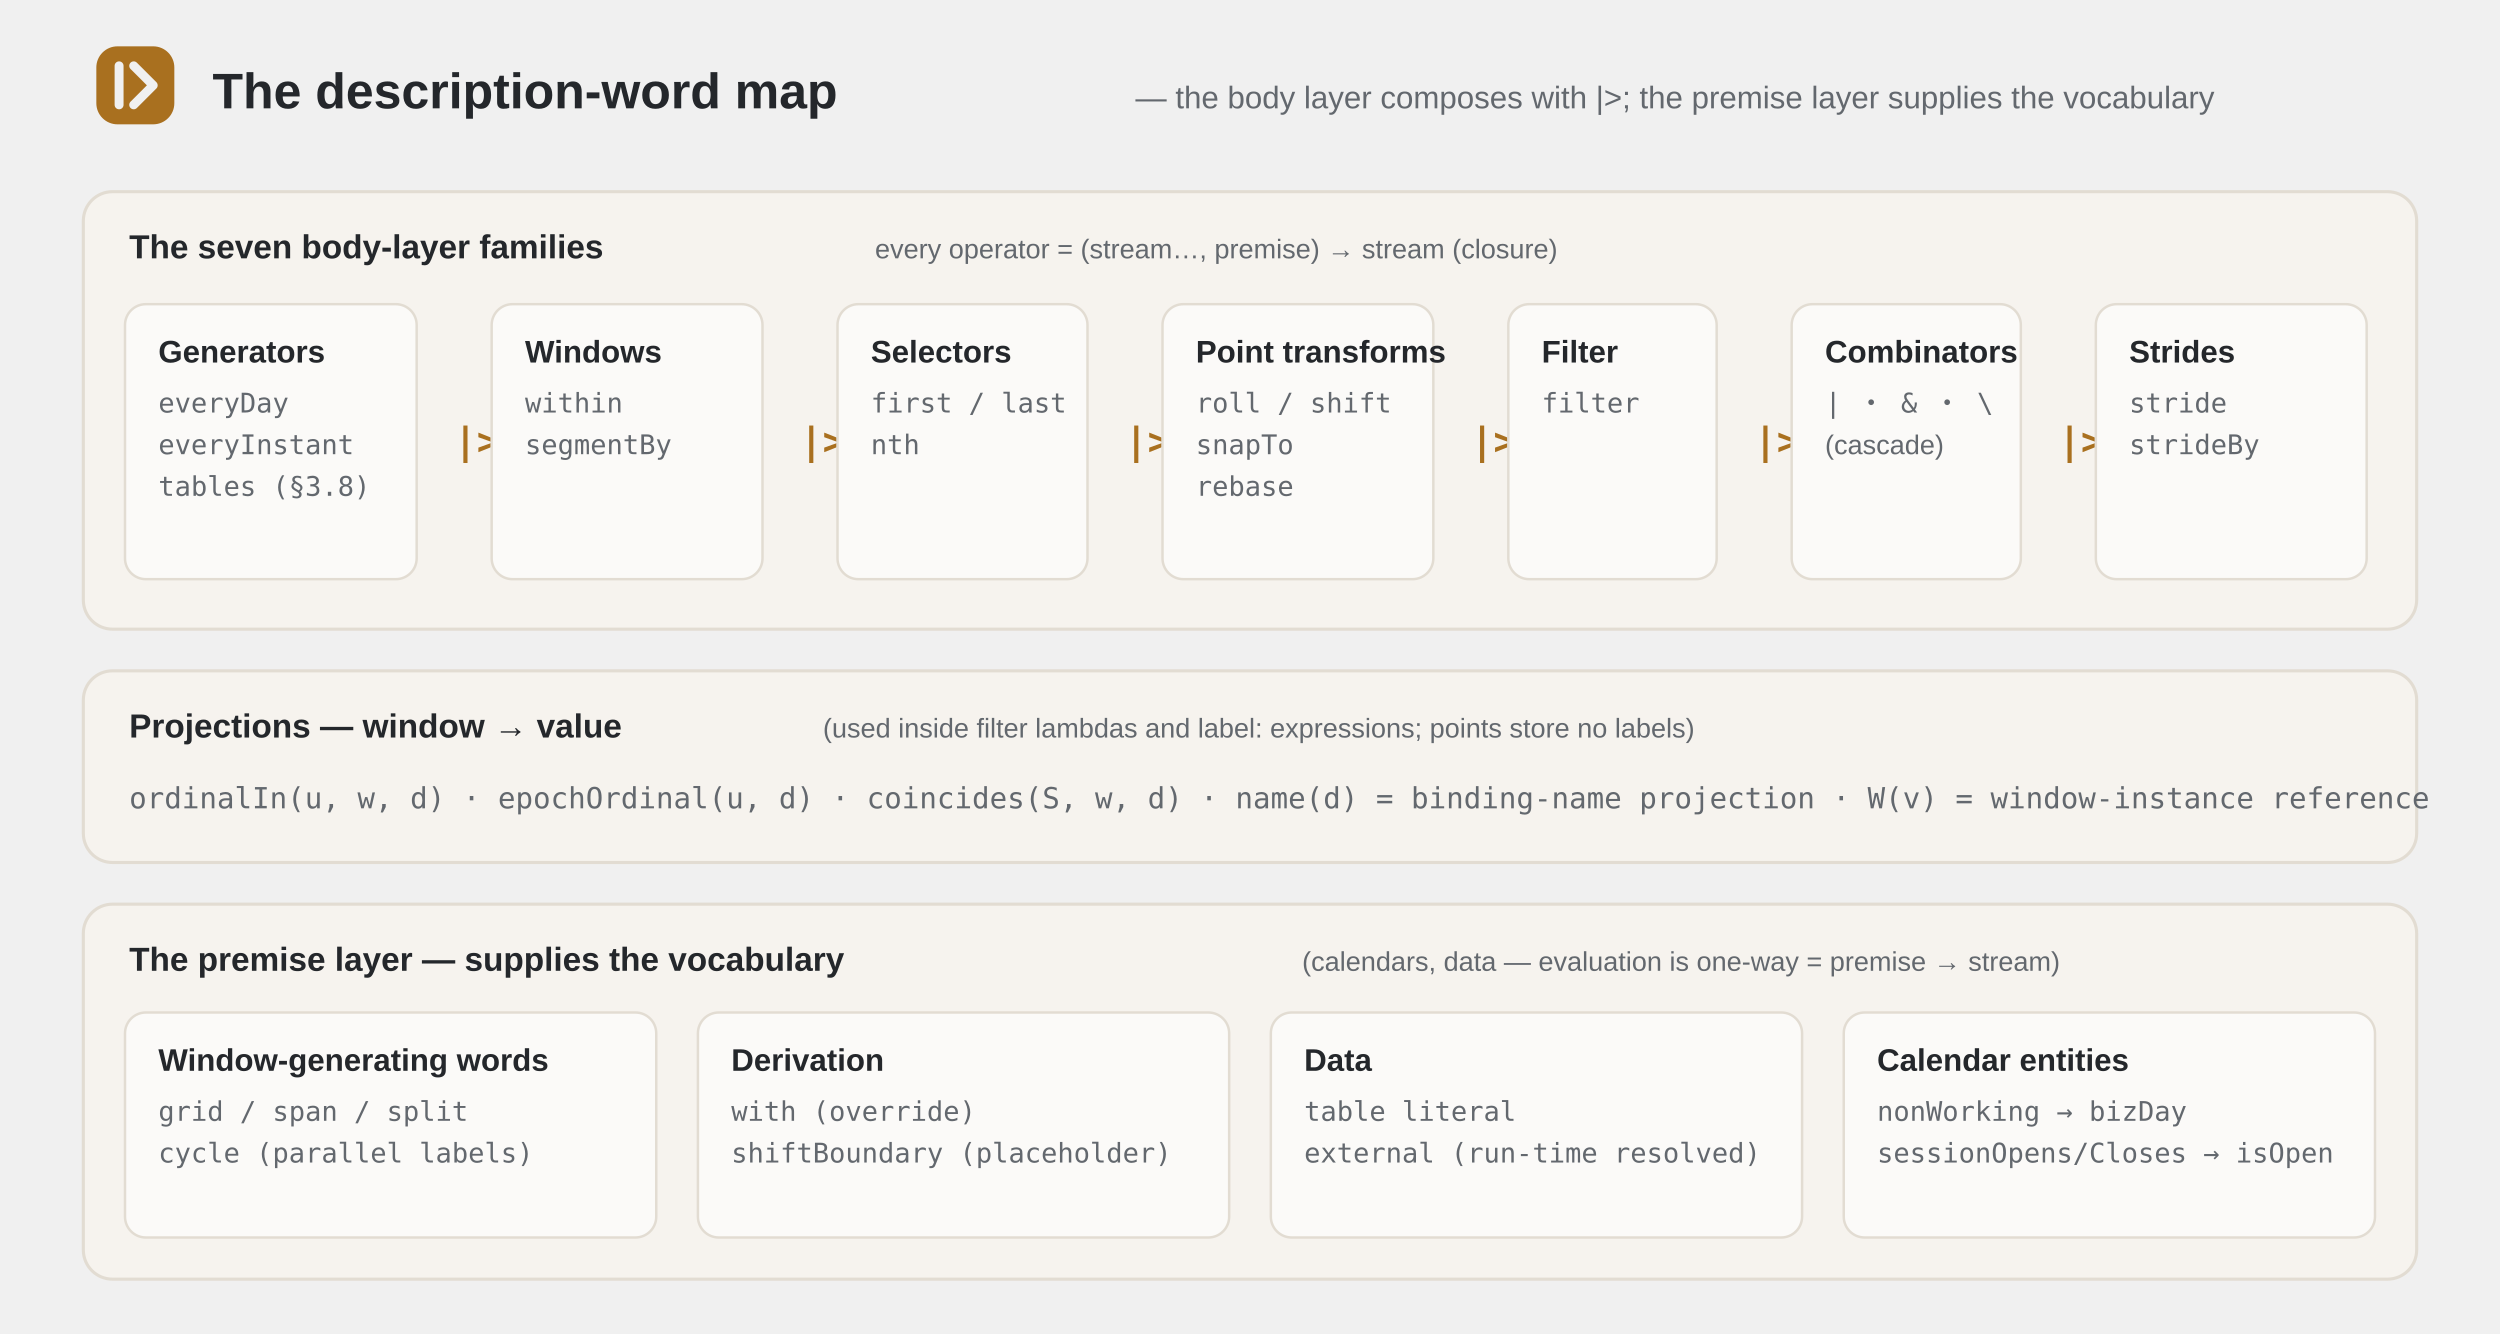
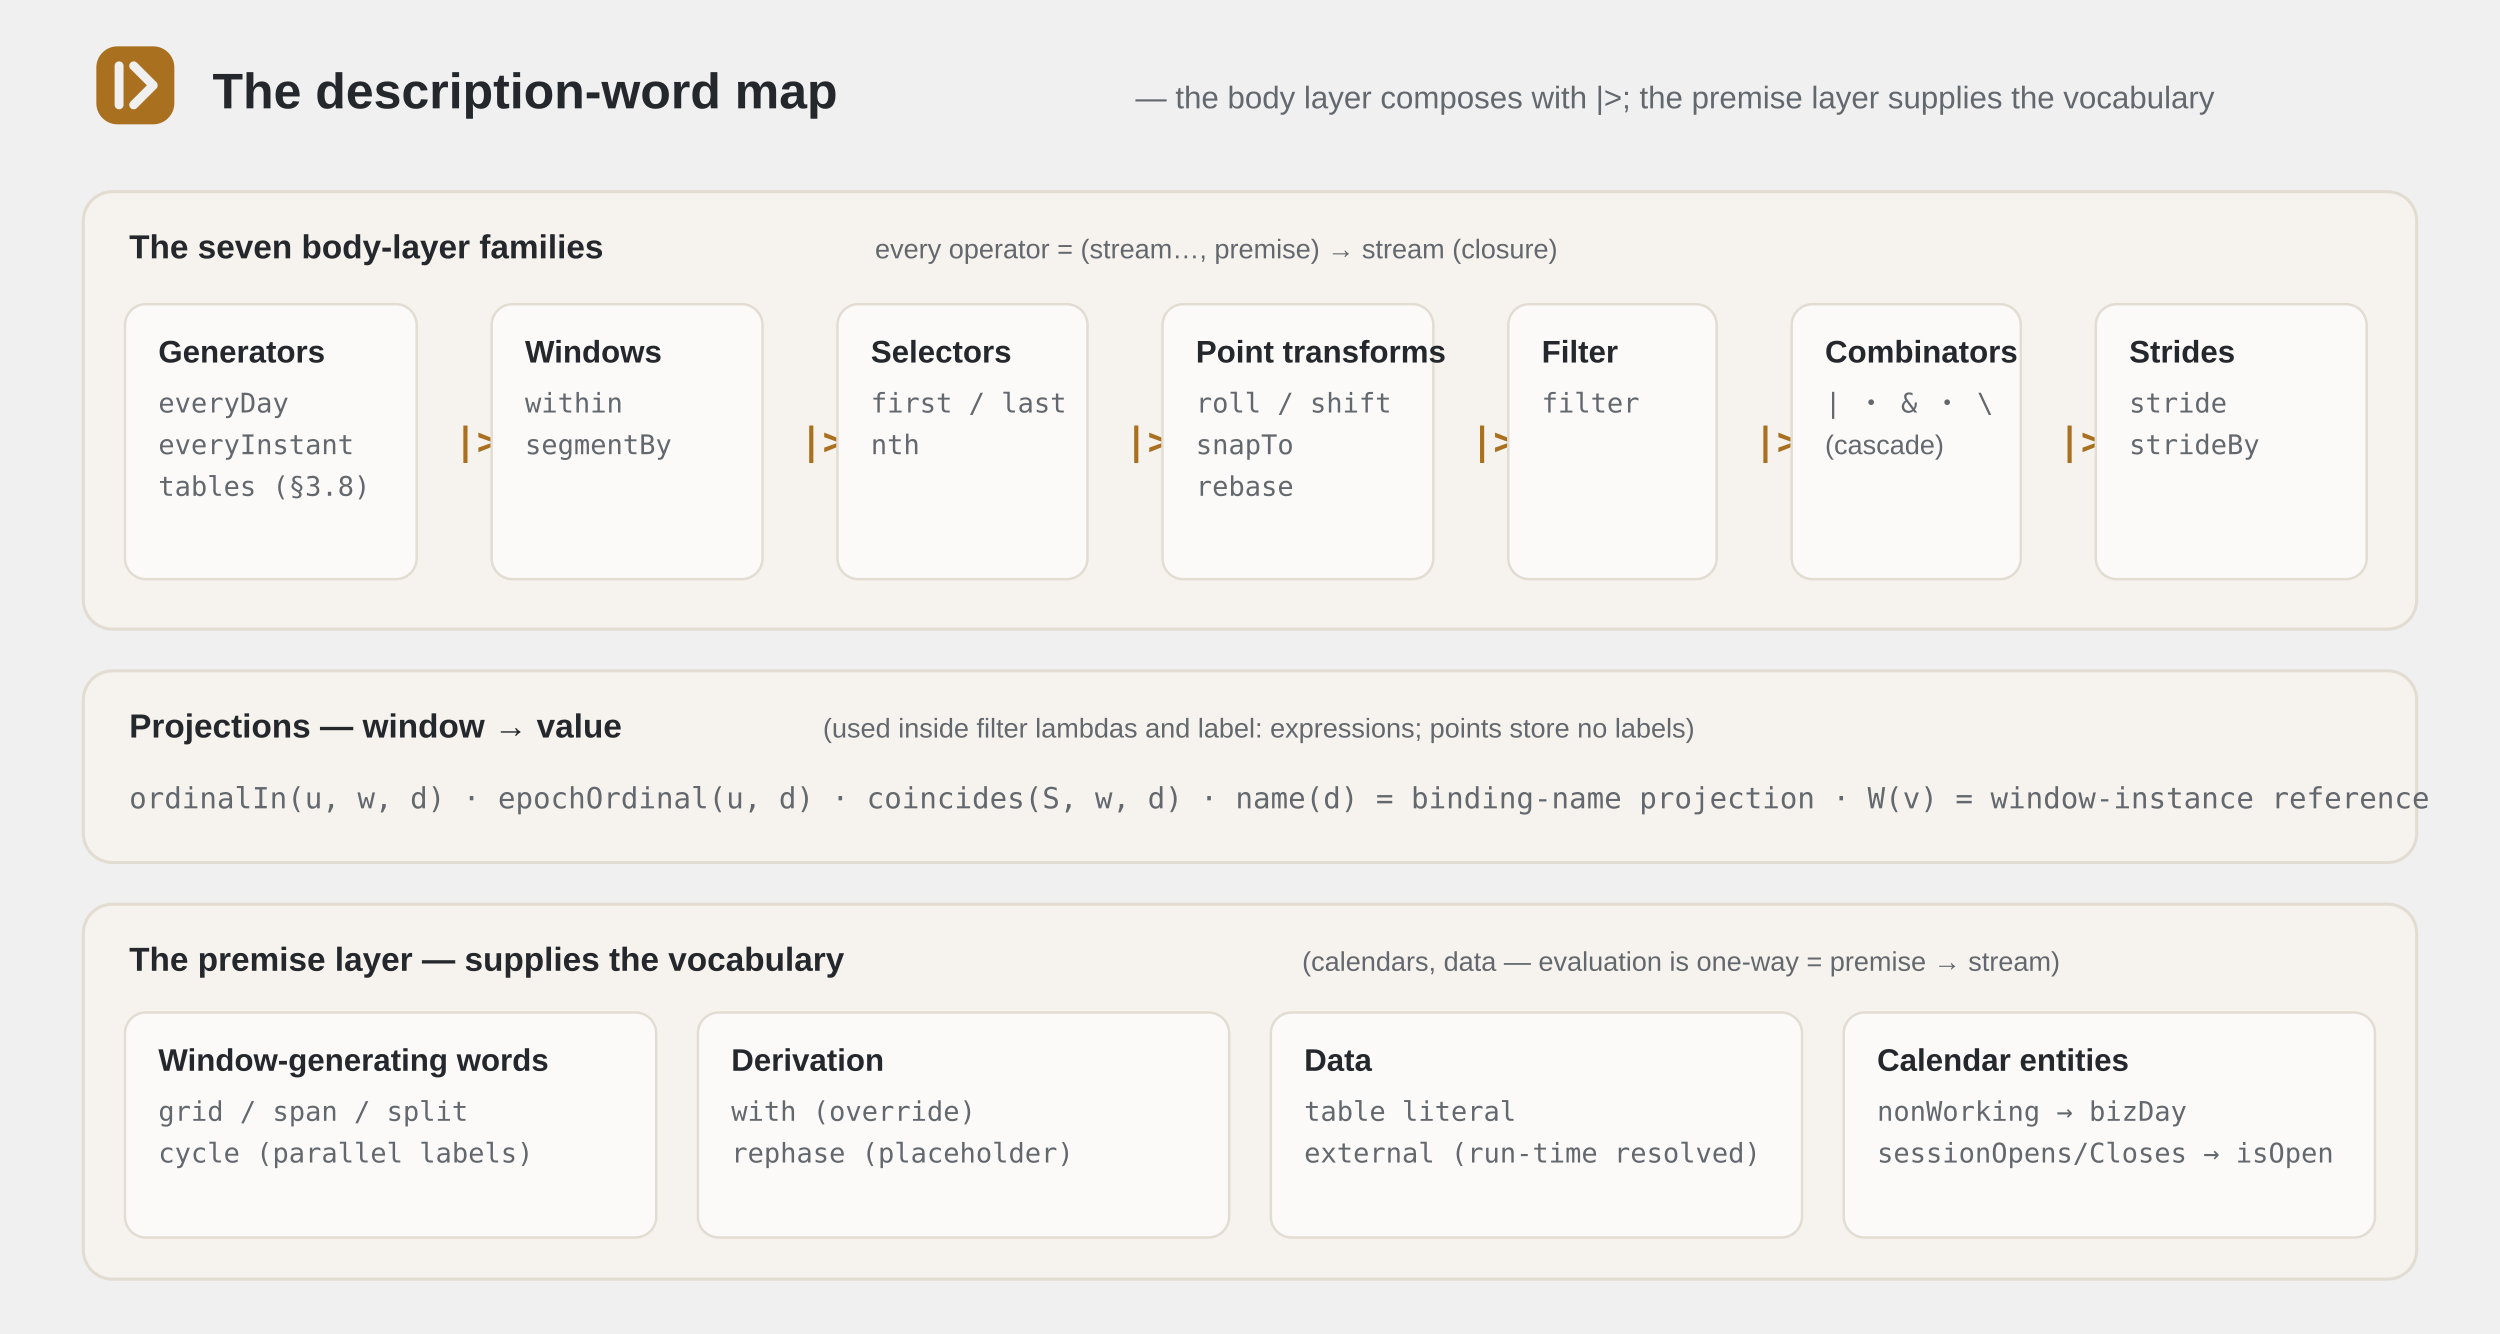
<svg xmlns="http://www.w3.org/2000/svg" viewBox="0 0 1200 640" role="img" aria-labelledby="opmap-title">
  <style>
    text { font-family: Ubuntu, 'Helvetica Neue', Arial, sans-serif; }
    .mono { font-family: 'Ubuntu Mono', 'Cascadia Mono', Consolas, monospace; }
    .ink { fill: #24272B; }
    .sub { fill: #63686E; }
    .gold { fill: #A9701F; }
    .panel { fill: #F6F3EE; stroke: #E2DCD2; }
    .card { fill: #FBFAF8; stroke: #E2DCD2; }
    @media (prefers-color-scheme: dark) {
      .ink { fill: #E8E6E3; }
      .sub { fill: #9BA1A8; }
      .gold { fill: #D9A44B; }
      .panel { fill: #23262B; stroke: #3A3F46; }
      .card { fill: #2A2E34; stroke: #3A3F46; }
    }
  </style>
  <defs>
    <mask id="opmap-pipe-cut-en">
      <rect width="64" height="64" fill="#fff" />
      <line x1="22" y1="20" x2="22" y2="44" stroke="#000" stroke-width="5.5" stroke-linecap="round" />
      <polyline points="31,20 43,32 31,44" fill="none" stroke="#000" stroke-width="5.5" stroke-linecap="round" stroke-linejoin="round" />
    </mask>
  </defs>
  <g transform="translate(40,16) scale(0.78)">
    <rect x="8" y="8" width="48" height="48" rx="13" class="gold" mask="url(#opmap-pipe-cut-en)" />
  </g>
  <text x="102" y="52" font-size="24" font-weight="600" class="ink">The description-word map</text>
  <text x="545" y="52" font-size="15" class="sub">— the body layer composes with |&gt;; the premise layer supplies the vocabulary</text>
  <rect x="40" y="92" width="1120" height="210" rx="14" class="panel" stroke-width="1.5" />
  <text x="62" y="124" font-size="16" font-weight="600" class="ink">The seven body-layer families</text>
  <text x="420" y="124" font-size="13" class="sub">every operator = (stream…, premise) → stream (closure)</text>
  <rect x="60" y="146" width="140" height="132" rx="10" class="card" stroke-width="1.2" />
  <text x="76" y="174" font-size="15" font-weight="600" class="ink">Generators</text>
  <text x="76" y="198" font-size="13" class="mono sub">everyDay</text>
  <text x="76" y="218" font-size="13" class="mono sub">everyInstant</text>
  <text x="76" y="238" font-size="13" class="mono sub">tables (§3.8)</text>
  <text x="218" y="218" font-size="18" font-weight="700" class="mono gold">|&gt;</text>
  <rect x="236" y="146" width="130" height="132" rx="10" class="card" stroke-width="1.2" />
  <text x="252" y="174" font-size="15" font-weight="600" class="ink">Windows</text>
  <text x="252" y="198" font-size="13" class="mono sub">within</text>
  <text x="252" y="218" font-size="13" class="mono sub">segmentBy</text>
  <text x="384" y="218" font-size="18" font-weight="700" class="mono gold">|&gt;</text>
  <rect x="402" y="146" width="120" height="132" rx="10" class="card" stroke-width="1.2" />
  <text x="418" y="174" font-size="15" font-weight="600" class="ink">Selectors</text>
  <text x="418" y="198" font-size="13" class="mono sub">first / last</text>
  <text x="418" y="218" font-size="13" class="mono sub">nth</text>
  <text x="540" y="218" font-size="18" font-weight="700" class="mono gold">|&gt;</text>
  <rect x="558" y="146" width="130" height="132" rx="10" class="card" stroke-width="1.2" />
  <text x="574" y="174" font-size="15" font-weight="600" class="ink">Point transforms</text>
  <text x="574" y="198" font-size="13" class="mono sub">roll / shift</text>
  <text x="574" y="218" font-size="13" class="mono sub">snapTo</text>
  <text x="574" y="238" font-size="13" class="mono sub">rebase</text>
  <text x="706" y="218" font-size="18" font-weight="700" class="mono gold">|&gt;</text>
  <rect x="724" y="146" width="100" height="132" rx="10" class="card" stroke-width="1.2" />
  <text x="740" y="174" font-size="15" font-weight="600" class="ink">Filter</text>
  <text x="740" y="198" font-size="13" class="mono sub">filter</text>
  <text x="842" y="218" font-size="18" font-weight="700" class="mono gold">|&gt;</text>
  <rect x="860" y="146" width="110" height="132" rx="10" class="card" stroke-width="1.2" />
  <text x="876" y="174" font-size="15" font-weight="600" class="ink">Combinators</text>
  <text x="876" y="198" font-size="13" class="mono sub">| ・ &amp; ・ \</text>
  <text x="876" y="218" font-size="13" class="sub">(cascade)</text>
  <text x="988" y="218" font-size="18" font-weight="700" class="mono gold">|&gt;</text>
  <rect x="1006" y="146" width="130" height="132" rx="10" class="card" stroke-width="1.2" />
  <text x="1022" y="174" font-size="15" font-weight="600" class="ink">Strides</text>
  <text x="1022" y="198" font-size="13" class="mono sub">stride</text>
  <text x="1022" y="218" font-size="13" class="mono sub">strideBy</text>
  <rect x="40" y="322" width="1120" height="92" rx="14" class="panel" stroke-width="1.5" />
  <text x="62" y="354" font-size="16" font-weight="600" class="ink">Projections — window → value</text>
  <text x="395" y="354" font-size="13" class="sub">(used inside filter lambdas and label: expressions; points store no labels)</text>
  <text x="62" y="388" font-size="14" class="mono sub">ordinalIn(u, w, d) · epochOrdinal(u, d) · coincides(S, w, d) · name(d) = binding-name projection · W(v) = window-instance reference</text>
  <rect x="40" y="434" width="1120" height="180" rx="14" class="panel" stroke-width="1.5" />
  <text x="62" y="466" font-size="16" font-weight="600" class="ink">The premise layer — supplies the vocabulary</text>
  <text x="625" y="466" font-size="13" class="sub">(calendars, data — evaluation is one-way = premise → stream)</text>
  <rect x="60" y="486" width="255" height="108" rx="10" class="card" stroke-width="1.2" />
  <text x="76" y="514" font-size="15" font-weight="600" class="ink">Window-generating words</text>
  <text x="76" y="538" font-size="13" class="mono sub">grid / span / split</text>
  <text x="76" y="558" font-size="13" class="mono sub">cycle (parallel labels)</text>
  <rect x="335" y="486" width="255" height="108" rx="10" class="card" stroke-width="1.2" />
  <text x="351" y="514" font-size="15" font-weight="600" class="ink">Derivation</text>
  <text x="351" y="538" font-size="13" class="mono sub">with (override)</text>
-   <text x="351" y="558" font-size="13" class="mono sub">shiftBoundary (placeholder)</text>
+   <text x="351" y="558" font-size="13" class="mono sub">rephase (placeholder)</text>
  <rect x="610" y="486" width="255" height="108" rx="10" class="card" stroke-width="1.2" />
  <text x="626" y="514" font-size="15" font-weight="600" class="ink">Data</text>
  <text x="626" y="538" font-size="13" class="mono sub">table literal</text>
  <text x="626" y="558" font-size="13" class="mono sub">external (run-time resolved)</text>
  <rect x="885" y="486" width="255" height="108" rx="10" class="card" stroke-width="1.2" />
  <text x="901" y="514" font-size="15" font-weight="600" class="ink">Calendar entities</text>
  <text x="901" y="538" font-size="13" class="mono sub">nonWorking → bizDay</text>
  <text x="901" y="558" font-size="13" class="mono sub">sessionOpens/Closes → isOpen</text>
</svg>
